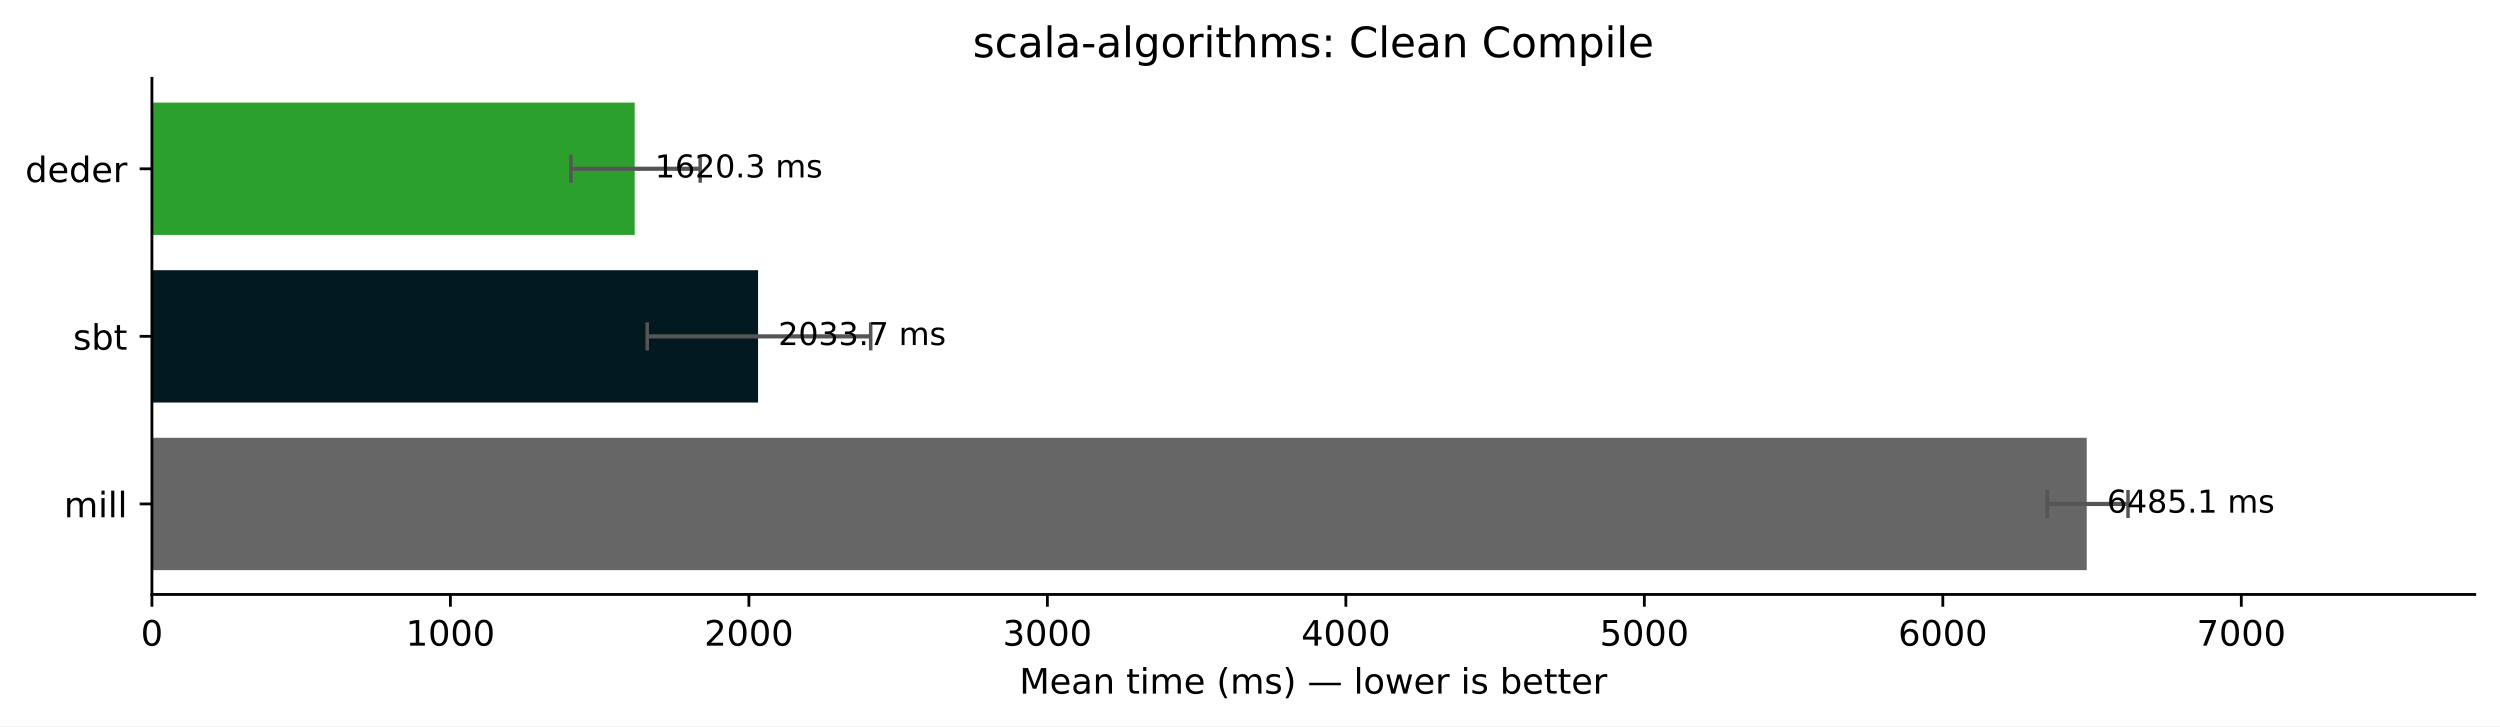
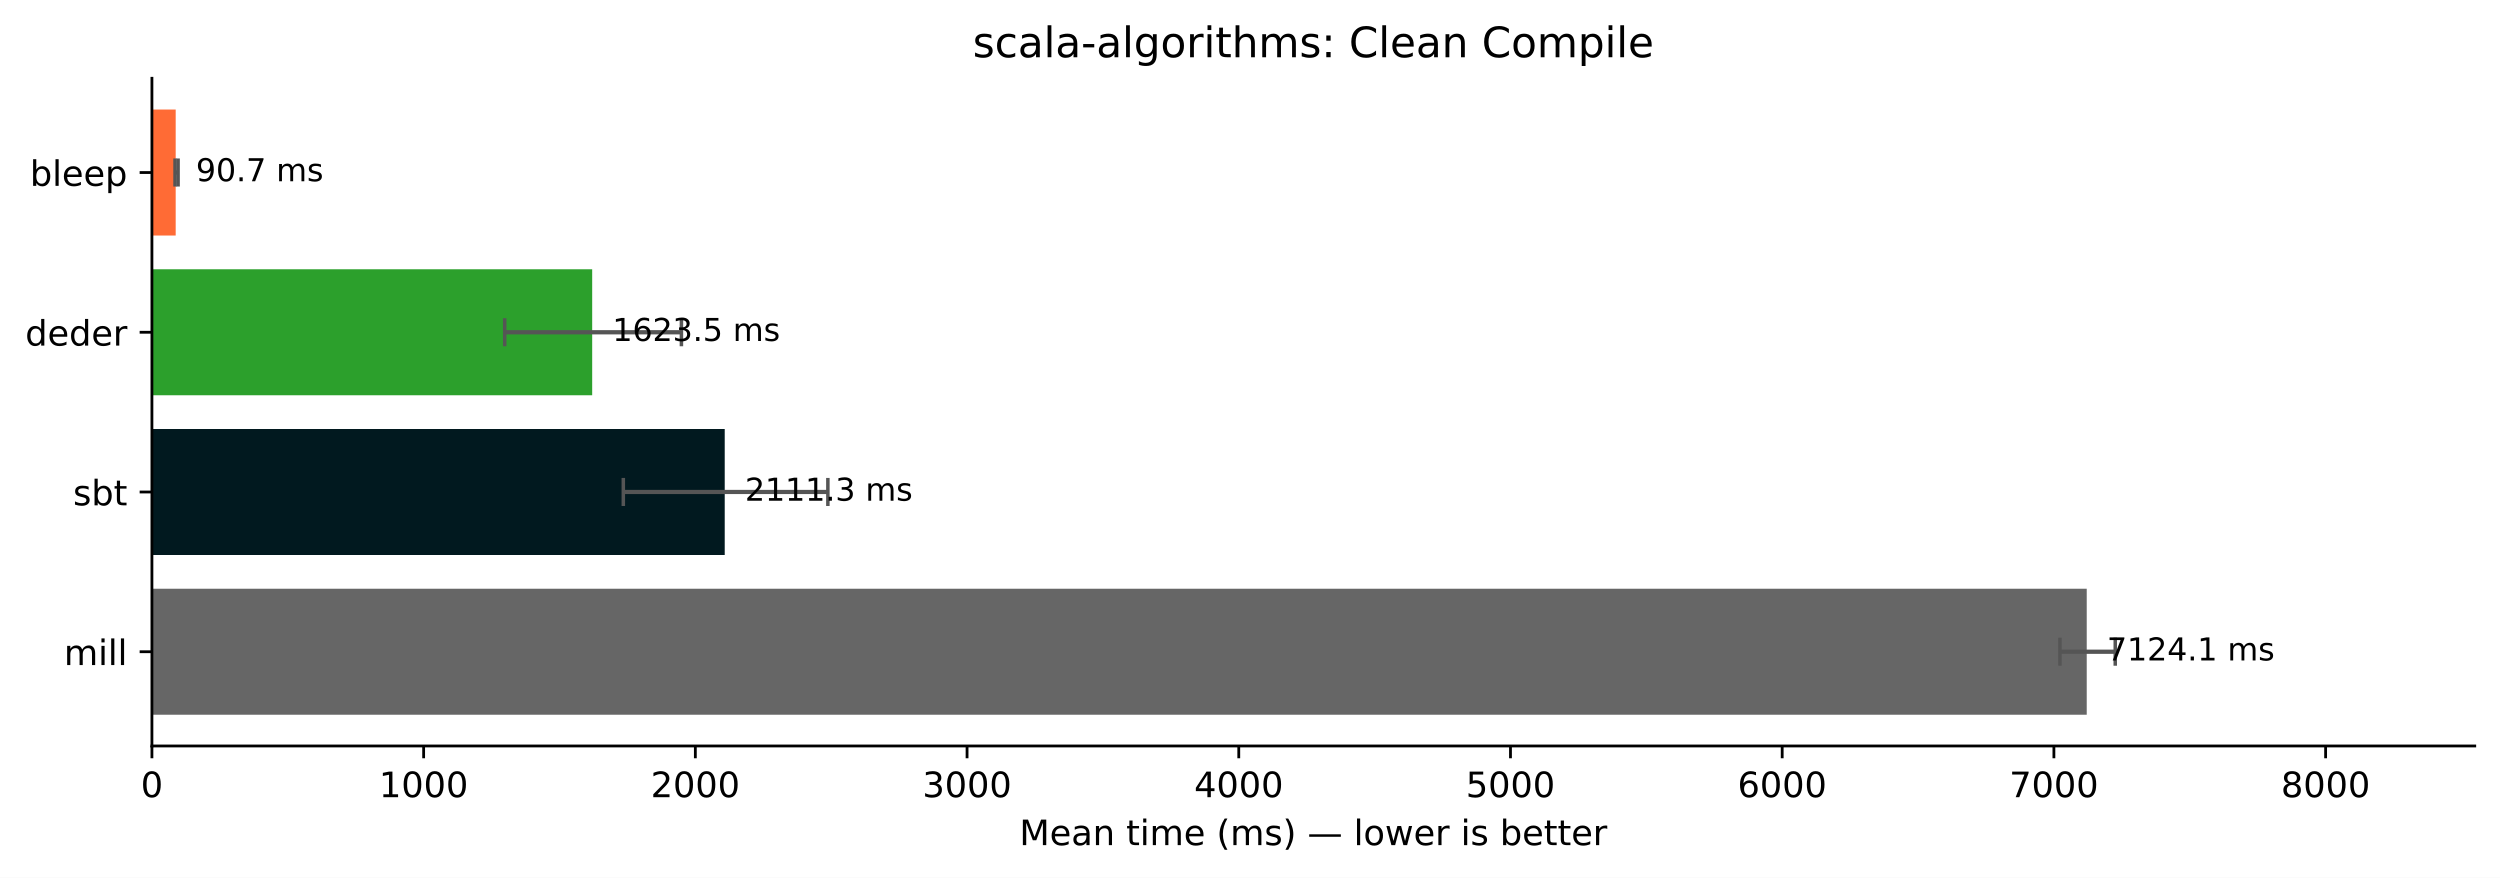
- <svg xmlns="http://www.w3.org/2000/svg" xmlns:xlink="http://www.w3.org/1999/xlink" width="712.754pt" height="207.034pt" viewBox="0 0 712.754 207.034" version="1.1">
+ <svg xmlns="http://www.w3.org/2000/svg" xmlns:xlink="http://www.w3.org/1999/xlink" width="712.754pt" height="250.234pt" viewBox="0 0 712.754 250.234" version="1.1">
  <defs>
    <style type="text/css">*{stroke-linejoin: round; stroke-linecap: butt}</style>
  </defs>
  <g id="figure_1">
    <g id="patch_1">
-       <path d="M 0 207.034  L 712.754 207.034  L 712.754 0  L 0 0  z " style="fill: #ffffff" />
+       <path d="M 0 250.234  L 712.754 250.234  L 712.754 0  L 0 0  z " style="fill: #ffffff" />
    </g>
    <g id="axes_1">
      <g id="patch_2">
-         <path d="M 43.314 169.478  L 705.554 169.478  L 705.554 22.318  L 43.314 22.318  z " style="fill: #ffffff" />
+         <path d="M 43.314 212.678  L 705.554 212.678  L 705.554 22.318  L 43.314 22.318  z " style="fill: #ffffff" />
      </g>
      <g id="patch_3">
-         <path d="M 43.314 162.789  L 595.181 162.789  L 595.181 124.566  L 43.314 124.566  z " clip-path="url(#p39dc94864c)" style="fill: #666666; stroke: #ffffff; stroke-width: 0.5; stroke-linejoin: miter" />
+         <path d="M 43.314 204.025  L 595.181 204.025  L 595.181 167.593  L 43.314 167.593  z " clip-path="url(#padfbe86839)" style="fill: #666666; stroke: #ffffff; stroke-width: 0.5; stroke-linejoin: miter" />
      </g>
      <g id="patch_4">
-         <path d="M 43.314 115.01  L 216.377 115.01  L 216.377 76.786  L 43.314 76.786  z " clip-path="url(#p39dc94864c)" style="fill: #01191f; stroke: #ffffff; stroke-width: 0.5; stroke-linejoin: miter" />
+         <path d="M 43.314 158.485  L 206.869 158.485  L 206.869 122.052  L 43.314 122.052  z " clip-path="url(#padfbe86839)" style="fill: #01191f; stroke: #ffffff; stroke-width: 0.5; stroke-linejoin: miter" />
      </g>
      <g id="patch_5">
-         <path d="M 43.314 67.231  L 181.198 67.231  L 181.198 29.007  L 43.314 29.007  z " clip-path="url(#p39dc94864c)" style="fill: #2ca02c; stroke: #ffffff; stroke-width: 0.5; stroke-linejoin: miter" />
+         <path d="M 43.314 112.944  L 169.082 112.944  L 169.082 76.512  L 43.314 76.512  z " clip-path="url(#padfbe86839)" style="fill: #2ca02c; stroke: #ffffff; stroke-width: 0.5; stroke-linejoin: miter" />
+       </g>
+       <g id="patch_6">
+         <path d="M 43.314 67.403  L 50.338 67.403  L 50.338 30.971  L 43.314 30.971  z " clip-path="url(#padfbe86839)" style="fill: #ff6b35; stroke: #ffffff; stroke-width: 0.5; stroke-linejoin: miter" />
      </g>
      <g id="matplotlib.axis_1">
        <g id="xtick_1">
          <g id="line2d_1">
            <defs>
-               <path id="mdf736c7431" d="M 0 0  L 0 3.5  " style="stroke: #000000; stroke-width: 0.8" />
+               <path id="mee880a14c9" d="M 0 0  L 0 3.5  " style="stroke: #000000; stroke-width: 0.8" />
            </defs>
            <g>
-               <use xlink:href="#mdf736c7431" x="43.314" y="169.478" style="stroke: #000000; stroke-width: 0.8" />
+               <use xlink:href="#mee880a14c9" x="43.314" y="212.678" style="stroke: #000000; stroke-width: 0.8" />
            </g>
          </g>
          <g id="text_1">
-             <g transform="translate(40.13281 184.0766) scale(0.1 -0.1)">
+             <g transform="translate(40.13281 227.2766) scale(0.1 -0.1)">
              <defs>
                <path id="DejaVuSans-30" d="M 2034 4250  Q 1547 4250 1301 3770  Q 1056 3291 1056 2328  Q 1056 1369 1301 889  Q 1547 409 2034 409  Q 2525 409 2770 889  Q 3016 1369 3016 2328  Q 3016 3291 2770 3770  Q 2525 4250 2034 4250  z M 2034 4750  Q 2819 4750 3233 4129  Q 3647 3509 3647 2328  Q 3647 1150 3233 529  Q 2819 -91 2034 -91  Q 1250 -91 836 529  Q 422 1150 422 2328  Q 422 3509 836 4129  Q 1250 4750 2034 4750  z " transform="scale(0.015625)" />
              </defs>
              <use xlink:href="#DejaVuSans-30" />
            </g>
          </g>
        </g>
        <g id="xtick_2">
          <g id="line2d_2">
            <g>
-               <use xlink:href="#mdf736c7431" x="128.412" y="169.478" style="stroke: #000000; stroke-width: 0.8" />
+               <use xlink:href="#mee880a14c9" x="120.779" y="212.678" style="stroke: #000000; stroke-width: 0.8" />
            </g>
          </g>
          <g id="text_2">
-             <g transform="translate(115.6871 184.0766) scale(0.1 -0.1)">
+             <g transform="translate(108.0542 227.2766) scale(0.1 -0.1)">
              <defs>
                <path id="DejaVuSans-31" d="M 794 531  L 1825 531  L 1825 4091  L 703 3866  L 703 4441  L 1819 4666  L 2450 4666  L 2450 531  L 3481 531  L 3481 0  L 794 0  L 794 531  z " transform="scale(0.015625)" />
              </defs>
              <use xlink:href="#DejaVuSans-31" />
              <use xlink:href="#DejaVuSans-30" transform="translate(63.62305 0)" />
              <use xlink:href="#DejaVuSans-30" transform="translate(127.2461 0)" />
              <use xlink:href="#DejaVuSans-30" transform="translate(190.8691 0)" />
            </g>
          </g>
        </g>
        <g id="xtick_3">
          <g id="line2d_3">
            <g>
-               <use xlink:href="#mdf736c7431" x="213.51" y="169.478" style="stroke: #000000; stroke-width: 0.8" />
+               <use xlink:href="#mee880a14c9" x="198.244" y="212.678" style="stroke: #000000; stroke-width: 0.8" />
            </g>
          </g>
          <g id="text_3">
-             <g transform="translate(200.7851 184.0766) scale(0.1 -0.1)">
+             <g transform="translate(185.5193 227.2766) scale(0.1 -0.1)">
              <defs>
                <path id="DejaVuSans-32" d="M 1228 531  L 3431 531  L 3431 0  L 469 0  L 469 531  Q 828 903 1448 1529  Q 2069 2156 2228 2338  Q 2531 2678 2651 2914  Q 2772 3150 2772 3378  Q 2772 3750 2511 3984  Q 2250 4219 1831 4219  Q 1534 4219 1204 4116  Q 875 4013 500 3803  L 500 4441  Q 881 4594 1212 4672  Q 1544 4750 1819 4750  Q 2544 4750 2975 4387  Q 3406 4025 3406 3419  Q 3406 3131 3298 2873  Q 3191 2616 2906 2266  Q 2828 2175 2409 1742  Q 1991 1309 1228 531  z " transform="scale(0.015625)" />
              </defs>
              <use xlink:href="#DejaVuSans-32" />
              <use xlink:href="#DejaVuSans-30" transform="translate(63.62305 0)" />
              <use xlink:href="#DejaVuSans-30" transform="translate(127.2461 0)" />
              <use xlink:href="#DejaVuSans-30" transform="translate(190.8691 0)" />
            </g>
          </g>
        </g>
        <g id="xtick_4">
          <g id="line2d_4">
            <g>
-               <use xlink:href="#mdf736c7431" x="298.608" y="169.478" style="stroke: #000000; stroke-width: 0.8" />
+               <use xlink:href="#mee880a14c9" x="275.709" y="212.678" style="stroke: #000000; stroke-width: 0.8" />
            </g>
          </g>
          <g id="text_4">
-             <g transform="translate(285.8832 184.0766) scale(0.1 -0.1)">
+             <g transform="translate(262.9844 227.2766) scale(0.1 -0.1)">
              <defs>
                <path id="DejaVuSans-33" d="M 2597 2516  Q 3050 2419 3304 2112  Q 3559 1806 3559 1356  Q 3559 666 3084 287  Q 2609 -91 1734 -91  Q 1441 -91 1130 -33  Q 819 25 488 141  L 488 750  Q 750 597 1062 519  Q 1375 441 1716 441  Q 2309 441 2620 675  Q 2931 909 2931 1356  Q 2931 1769 2642 2001  Q 2353 2234 1838 2234  L 1294 2234  L 1294 2753  L 1863 2753  Q 2328 2753 2575 2939  Q 2822 3125 2822 3475  Q 2822 3834 2567 4026  Q 2313 4219 1838 4219  Q 1578 4219 1281 4162  Q 984 4106 628 3988  L 628 4550  Q 988 4650 1302 4700  Q 1616 4750 1894 4750  Q 2613 4750 3031 4423  Q 3450 4097 3450 3541  Q 3450 3153 3228 2886  Q 3006 2619 2597 2516  z " transform="scale(0.015625)" />
              </defs>
              <use xlink:href="#DejaVuSans-33" />
              <use xlink:href="#DejaVuSans-30" transform="translate(63.62305 0)" />
              <use xlink:href="#DejaVuSans-30" transform="translate(127.2461 0)" />
              <use xlink:href="#DejaVuSans-30" transform="translate(190.8691 0)" />
            </g>
          </g>
        </g>
        <g id="xtick_5">
          <g id="line2d_5">
            <g>
-               <use xlink:href="#mdf736c7431" x="383.706" y="169.478" style="stroke: #000000; stroke-width: 0.8" />
+               <use xlink:href="#mee880a14c9" x="353.174" y="212.678" style="stroke: #000000; stroke-width: 0.8" />
            </g>
          </g>
          <g id="text_5">
-             <g transform="translate(370.9812 184.0766) scale(0.1 -0.1)">
+             <g transform="translate(340.4495 227.2766) scale(0.1 -0.1)">
              <defs>
                <path id="DejaVuSans-34" d="M 2419 4116  L 825 1625  L 2419 1625  L 2419 4116  z M 2253 4666  L 3047 4666  L 3047 1625  L 3713 1625  L 3713 1100  L 3047 1100  L 3047 0  L 2419 0  L 2419 1100  L 313 1100  L 313 1709  L 2253 4666  z " transform="scale(0.015625)" />
              </defs>
              <use xlink:href="#DejaVuSans-34" />
              <use xlink:href="#DejaVuSans-30" transform="translate(63.62305 0)" />
              <use xlink:href="#DejaVuSans-30" transform="translate(127.2461 0)" />
              <use xlink:href="#DejaVuSans-30" transform="translate(190.8691 0)" />
            </g>
          </g>
        </g>
        <g id="xtick_6">
          <g id="line2d_6">
            <g>
-               <use xlink:href="#mdf736c7431" x="468.804" y="169.478" style="stroke: #000000; stroke-width: 0.8" />
+               <use xlink:href="#mee880a14c9" x="430.64" y="212.678" style="stroke: #000000; stroke-width: 0.8" />
            </g>
          </g>
          <g id="text_6">
-             <g transform="translate(456.0792 184.0766) scale(0.1 -0.1)">
+             <g transform="translate(417.9146 227.2766) scale(0.1 -0.1)">
              <defs>
                <path id="DejaVuSans-35" d="M 691 4666  L 3169 4666  L 3169 4134  L 1269 4134  L 1269 2991  Q 1406 3038 1543 3061  Q 1681 3084 1819 3084  Q 2600 3084 3056 2656  Q 3513 2228 3513 1497  Q 3513 744 3044 326  Q 2575 -91 1722 -91  Q 1428 -91 1123 -41  Q 819 9 494 109  L 494 744  Q 775 591 1075 516  Q 1375 441 1709 441  Q 2250 441 2565 725  Q 2881 1009 2881 1497  Q 2881 1984 2565 2268  Q 2250 2553 1709 2553  Q 1456 2553 1204 2497  Q 953 2441 691 2322  L 691 4666  z " transform="scale(0.015625)" />
              </defs>
              <use xlink:href="#DejaVuSans-35" />
              <use xlink:href="#DejaVuSans-30" transform="translate(63.62305 0)" />
              <use xlink:href="#DejaVuSans-30" transform="translate(127.2461 0)" />
              <use xlink:href="#DejaVuSans-30" transform="translate(190.8691 0)" />
            </g>
          </g>
        </g>
        <g id="xtick_7">
          <g id="line2d_7">
            <g>
-               <use xlink:href="#mdf736c7431" x="553.902" y="169.478" style="stroke: #000000; stroke-width: 0.8" />
+               <use xlink:href="#mee880a14c9" x="508.105" y="212.678" style="stroke: #000000; stroke-width: 0.8" />
            </g>
          </g>
          <g id="text_7">
-             <g transform="translate(541.1772 184.0766) scale(0.1 -0.1)">
+             <g transform="translate(495.3797 227.2766) scale(0.1 -0.1)">
              <defs>
                <path id="DejaVuSans-36" d="M 2113 2584  Q 1688 2584 1439 2293  Q 1191 2003 1191 1497  Q 1191 994 1439 701  Q 1688 409 2113 409  Q 2538 409 2786 701  Q 3034 994 3034 1497  Q 3034 2003 2786 2293  Q 2538 2584 2113 2584  z M 3366 4563  L 3366 3988  Q 3128 4100 2886 4159  Q 2644 4219 2406 4219  Q 1781 4219 1451 3797  Q 1122 3375 1075 2522  Q 1259 2794 1537 2939  Q 1816 3084 2150 3084  Q 2853 3084 3261 2657  Q 3669 2231 3669 1497  Q 3669 778 3244 343  Q 2819 -91 2113 -91  Q 1303 -91 875 529  Q 447 1150 447 2328  Q 447 3434 972 4092  Q 1497 4750 2381 4750  Q 2619 4750 2861 4703  Q 3103 4656 3366 4563  z " transform="scale(0.015625)" />
              </defs>
              <use xlink:href="#DejaVuSans-36" />
              <use xlink:href="#DejaVuSans-30" transform="translate(63.62305 0)" />
              <use xlink:href="#DejaVuSans-30" transform="translate(127.2461 0)" />
              <use xlink:href="#DejaVuSans-30" transform="translate(190.8691 0)" />
            </g>
          </g>
        </g>
        <g id="xtick_8">
          <g id="line2d_8">
            <g>
-               <use xlink:href="#mdf736c7431" x="639" y="169.478" style="stroke: #000000; stroke-width: 0.8" />
+               <use xlink:href="#mee880a14c9" x="585.57" y="212.678" style="stroke: #000000; stroke-width: 0.8" />
            </g>
          </g>
          <g id="text_8">
-             <g transform="translate(626.2753 184.0766) scale(0.1 -0.1)">
+             <g transform="translate(572.8448 227.2766) scale(0.1 -0.1)">
              <defs>
                <path id="DejaVuSans-37" d="M 525 4666  L 3525 4666  L 3525 4397  L 1831 0  L 1172 0  L 2766 4134  L 525 4134  L 525 4666  z " transform="scale(0.015625)" />
              </defs>
              <use xlink:href="#DejaVuSans-37" />
              <use xlink:href="#DejaVuSans-30" transform="translate(63.62305 0)" />
              <use xlink:href="#DejaVuSans-30" transform="translate(127.2461 0)" />
              <use xlink:href="#DejaVuSans-30" transform="translate(190.8691 0)" />
            </g>
          </g>
        </g>
-         <g id="text_9">
-           <g transform="translate(290.6372 197.7547) scale(0.1 -0.1)">
+         <g id="xtick_9">
+           <g id="line2d_9">
+             <g>
+               <use xlink:href="#mee880a14c9" x="663.035" y="212.678" style="stroke: #000000; stroke-width: 0.8" />
+             </g>
+           </g>
+           <g id="text_9">
+             <g transform="translate(650.3099 227.2766) scale(0.1 -0.1)">
+               <defs>
+                 <path id="DejaVuSans-38" d="M 2034 2216  Q 1584 2216 1326 1975  Q 1069 1734 1069 1313  Q 1069 891 1326 650  Q 1584 409 2034 409  Q 2484 409 2743 651  Q 3003 894 3003 1313  Q 3003 1734 2745 1975  Q 2488 2216 2034 2216  z M 1403 2484  Q 997 2584 770 2862  Q 544 3141 544 3541  Q 544 4100 942 4425  Q 1341 4750 2034 4750  Q 2731 4750 3128 4425  Q 3525 4100 3525 3541  Q 3525 3141 3298 2862  Q 3072 2584 2669 2484  Q 3125 2378 3379 2068  Q 3634 1759 3634 1313  Q 3634 634 3220 271  Q 2806 -91 2034 -91  Q 1263 -91 848 271  Q 434 634 434 1313  Q 434 1759 690 2068  Q 947 2378 1403 2484  z M 1172 3481  Q 1172 3119 1398 2916  Q 1625 2713 2034 2713  Q 2441 2713 2670 2916  Q 2900 3119 2900 3481  Q 2900 3844 2670 4047  Q 2441 4250 2034 4250  Q 1625 4250 1398 4047  Q 1172 3844 1172 3481  z " transform="scale(0.015625)" />
+               </defs>
+               <use xlink:href="#DejaVuSans-38" />
+               <use xlink:href="#DejaVuSans-30" transform="translate(63.62305 0)" />
+               <use xlink:href="#DejaVuSans-30" transform="translate(127.2461 0)" />
+               <use xlink:href="#DejaVuSans-30" transform="translate(190.8691 0)" />
+             </g>
+           </g>
+         </g>
+         <g id="text_10">
+           <g transform="translate(290.6372 240.9547) scale(0.1 -0.1)">
            <defs>
              <path id="DejaVuSans-4d" d="M 628 4666  L 1569 4666  L 2759 1491  L 3956 4666  L 4897 4666  L 4897 0  L 4281 0  L 4281 4097  L 3078 897  L 2444 897  L 1241 4097  L 1241 0  L 628 0  L 628 4666  z " transform="scale(0.015625)" />
              <path id="DejaVuSans-65" d="M 3597 1894  L 3597 1613  L 953 1613  Q 991 1019 1311 708  Q 1631 397 2203 397  Q 2534 397 2845 478  Q 3156 559 3463 722  L 3463 178  Q 3153 47 2828 -22  Q 2503 -91 2169 -91  Q 1331 -91 842 396  Q 353 884 353 1716  Q 353 2575 817 3079  Q 1281 3584 2069 3584  Q 2775 3584 3186 3129  Q 3597 2675 3597 1894  z M 3022 2063  Q 3016 2534 2758 2815  Q 2500 3097 2075 3097  Q 1594 3097 1305 2825  Q 1016 2553 972 2059  L 3022 2063  z " transform="scale(0.015625)" />
              <path id="DejaVuSans-61" d="M 2194 1759  Q 1497 1759 1228 1600  Q 959 1441 959 1056  Q 959 750 1161 570  Q 1363 391 1709 391  Q 2188 391 2477 730  Q 2766 1069 2766 1631  L 2766 1759  L 2194 1759  z M 3341 1997  L 3341 0  L 2766 0  L 2766 531  Q 2569 213 2275 61  Q 1981 -91 1556 -91  Q 1019 -91 701 211  Q 384 513 384 1019  Q 384 1609 779 1909  Q 1175 2209 1959 2209  L 2766 2209  L 2766 2266  Q 2766 2663 2505 2880  Q 2244 3097 1772 3097  Q 1472 3097 1187 3025  Q 903 2953 641 2809  L 641 3341  Q 956 3463 1253 3523  Q 1550 3584 1831 3584  Q 2591 3584 2966 3190  Q 3341 2797 3341 1997  z " transform="scale(0.015625)" />
              <path id="DejaVuSans-6e" d="M 3513 2113  L 3513 0  L 2938 0  L 2938 2094  Q 2938 2591 2744 2837  Q 2550 3084 2163 3084  Q 1697 3084 1428 2787  Q 1159 2491 1159 1978  L 1159 0  L 581 0  L 581 3500  L 1159 3500  L 1159 2956  Q 1366 3272 1645 3428  Q 1925 3584 2291 3584  Q 2894 3584 3203 3211  Q 3513 2838 3513 2113  z " transform="scale(0.015625)" />
              <path id="DejaVuSans-20" transform="scale(0.015625)" />
              <path id="DejaVuSans-74" d="M 1172 4494  L 1172 3500  L 2356 3500  L 2356 3053  L 1172 3053  L 1172 1153  Q 1172 725 1289 603  Q 1406 481 1766 481  L 2356 481  L 2356 0  L 1766 0  Q 1100 0 847 248  Q 594 497 594 1153  L 594 3053  L 172 3053  L 172 3500  L 594 3500  L 594 4494  L 1172 4494  z " transform="scale(0.015625)" />
              <path id="DejaVuSans-69" d="M 603 3500  L 1178 3500  L 1178 0  L 603 0  L 603 3500  z M 603 4863  L 1178 4863  L 1178 4134  L 603 4134  L 603 4863  z " transform="scale(0.015625)" />
              <path id="DejaVuSans-6d" d="M 3328 2828  Q 3544 3216 3844 3400  Q 4144 3584 4550 3584  Q 5097 3584 5394 3201  Q 5691 2819 5691 2113  L 5691 0  L 5113 0  L 5113 2094  Q 5113 2597 4934 2840  Q 4756 3084 4391 3084  Q 3944 3084 3684 2787  Q 3425 2491 3425 1978  L 3425 0  L 2847 0  L 2847 2094  Q 2847 2600 2669 2842  Q 2491 3084 2119 3084  Q 1678 3084 1418 2786  Q 1159 2488 1159 1978  L 1159 0  L 581 0  L 581 3500  L 1159 3500  L 1159 2956  Q 1356 3278 1631 3431  Q 1906 3584 2284 3584  Q 2666 3584 2933 3390  Q 3200 3197 3328 2828  z " transform="scale(0.015625)" />
              <path id="DejaVuSans-28" d="M 1984 4856  Q 1566 4138 1362 3434  Q 1159 2731 1159 2009  Q 1159 1288 1364 580  Q 1569 -128 1984 -844  L 1484 -844  Q 1016 -109 783 600  Q 550 1309 550 2009  Q 550 2706 781 3412  Q 1013 4119 1484 4856  L 1984 4856  z " transform="scale(0.015625)" />
              <path id="DejaVuSans-73" d="M 2834 3397  L 2834 2853  Q 2591 2978 2328 3040  Q 2066 3103 1784 3103  Q 1356 3103 1142 2972  Q 928 2841 928 2578  Q 928 2378 1081 2264  Q 1234 2150 1697 2047  L 1894 2003  Q 2506 1872 2764 1633  Q 3022 1394 3022 966  Q 3022 478 2636 193  Q 2250 -91 1575 -91  Q 1294 -91 989 -36  Q 684 19 347 128  L 347 722  Q 666 556 975 473  Q 1284 391 1588 391  Q 1994 391 2212 530  Q 2431 669 2431 922  Q 2431 1156 2273 1281  Q 2116 1406 1581 1522  L 1381 1569  Q 847 1681 609 1914  Q 372 2147 372 2553  Q 372 3047 722 3315  Q 1072 3584 1716 3584  Q 2034 3584 2315 3537  Q 2597 3491 2834 3397  z " transform="scale(0.015625)" />
              <path id="DejaVuSans-29" d="M 513 4856  L 1013 4856  Q 1481 4119 1714 3412  Q 1947 2706 1947 2009  Q 1947 1309 1714 600  Q 1481 -109 1013 -844  L 513 -844  Q 928 -128 1133 580  Q 1338 1288 1338 2009  Q 1338 2731 1133 3434  Q 928 4138 513 4856  z " transform="scale(0.015625)" />
              <path id="DejaVuSans-2014" d="M 313 1978  L 6088 1978  L 6088 1528  L 313 1528  L 313 1978  z " transform="scale(0.015625)" />
              <path id="DejaVuSans-6c" d="M 603 4863  L 1178 4863  L 1178 0  L 603 0  L 603 4863  z " transform="scale(0.015625)" />
              <path id="DejaVuSans-6f" d="M 1959 3097  Q 1497 3097 1228 2736  Q 959 2375 959 1747  Q 959 1119 1226 758  Q 1494 397 1959 397  Q 2419 397 2687 759  Q 2956 1122 2956 1747  Q 2956 2369 2687 2733  Q 2419 3097 1959 3097  z M 1959 3584  Q 2709 3584 3137 3096  Q 3566 2609 3566 1747  Q 3566 888 3137 398  Q 2709 -91 1959 -91  Q 1206 -91 779 398  Q 353 888 353 1747  Q 353 2609 779 3096  Q 1206 3584 1959 3584  z " transform="scale(0.015625)" />
              <path id="DejaVuSans-77" d="M 269 3500  L 844 3500  L 1563 769  L 2278 3500  L 2956 3500  L 3675 769  L 4391 3500  L 4966 3500  L 4050 0  L 3372 0  L 2619 2869  L 1863 0  L 1184 0  L 269 3500  z " transform="scale(0.015625)" />
              <path id="DejaVuSans-72" d="M 2631 2963  Q 2534 3019 2420 3045  Q 2306 3072 2169 3072  Q 1681 3072 1420 2755  Q 1159 2438 1159 1844  L 1159 0  L 581 0  L 581 3500  L 1159 3500  L 1159 2956  Q 1341 3275 1631 3429  Q 1922 3584 2338 3584  Q 2397 3584 2469 3576  Q 2541 3569 2628 3553  L 2631 2963  z " transform="scale(0.015625)" />
              <path id="DejaVuSans-62" d="M 3116 1747  Q 3116 2381 2855 2742  Q 2594 3103 2138 3103  Q 1681 3103 1420 2742  Q 1159 2381 1159 1747  Q 1159 1113 1420 752  Q 1681 391 2138 391  Q 2594 391 2855 752  Q 3116 1113 3116 1747  z M 1159 2969  Q 1341 3281 1617 3432  Q 1894 3584 2278 3584  Q 2916 3584 3314 3078  Q 3713 2572 3713 1747  Q 3713 922 3314 415  Q 2916 -91 2278 -91  Q 1894 -91 1617 61  Q 1341 213 1159 525  L 1159 0  L 581 0  L 581 4863  L 1159 4863  L 1159 2969  z " transform="scale(0.015625)" />
            </defs>
            <use xlink:href="#DejaVuSans-4d" />
            <use xlink:href="#DejaVuSans-65" transform="translate(86.2793 0)" />
            <use xlink:href="#DejaVuSans-61" transform="translate(147.8027 0)" />
            <use xlink:href="#DejaVuSans-6e" transform="translate(209.082 0)" />
            <use xlink:href="#DejaVuSans-20" transform="translate(272.4609 0)" />
            <use xlink:href="#DejaVuSans-74" transform="translate(304.248 0)" />
            <use xlink:href="#DejaVuSans-69" transform="translate(343.457 0)" />
            <use xlink:href="#DejaVuSans-6d" transform="translate(371.2402 0)" />
            <use xlink:href="#DejaVuSans-65" transform="translate(468.6523 0)" />
            <use xlink:href="#DejaVuSans-20" transform="translate(530.1758 0)" />
            <use xlink:href="#DejaVuSans-28" transform="translate(561.9629 0)" />
            <use xlink:href="#DejaVuSans-6d" transform="translate(600.9766 0)" />
            <use xlink:href="#DejaVuSans-73" transform="translate(698.3887 0)" />
            <use xlink:href="#DejaVuSans-29" transform="translate(750.4883 0)" />
            <use xlink:href="#DejaVuSans-20" transform="translate(789.502 0)" />
            <use xlink:href="#DejaVuSans-2014" transform="translate(821.2891 0)" />
            <use xlink:href="#DejaVuSans-20" transform="translate(921.2891 0)" />
            <use xlink:href="#DejaVuSans-6c" transform="translate(953.0762 0)" />
            <use xlink:href="#DejaVuSans-6f" transform="translate(980.8594 0)" />
            <use xlink:href="#DejaVuSans-77" transform="translate(1042.041 0)" />
            <use xlink:href="#DejaVuSans-65" transform="translate(1123.828 0)" />
            <use xlink:href="#DejaVuSans-72" transform="translate(1185.352 0)" />
            <use xlink:href="#DejaVuSans-20" transform="translate(1226.465 0)" />
            <use xlink:href="#DejaVuSans-69" transform="translate(1258.252 0)" />
            <use xlink:href="#DejaVuSans-73" transform="translate(1286.035 0)" />
            <use xlink:href="#DejaVuSans-20" transform="translate(1338.135 0)" />
            <use xlink:href="#DejaVuSans-62" transform="translate(1369.922 0)" />
            <use xlink:href="#DejaVuSans-65" transform="translate(1433.398 0)" />
            <use xlink:href="#DejaVuSans-74" transform="translate(1494.922 0)" />
            <use xlink:href="#DejaVuSans-74" transform="translate(1534.131 0)" />
            <use xlink:href="#DejaVuSans-65" transform="translate(1573.34 0)" />
            <use xlink:href="#DejaVuSans-72" transform="translate(1634.863 0)" />
          </g>
        </g>
      </g>
      <g id="matplotlib.axis_2">
        <g id="ytick_1">
-           <g id="line2d_9">
+           <g id="line2d_10">
            <defs>
-               <path id="m416cc85d09" d="M 0 0  L -3.5 0  " style="stroke: #000000; stroke-width: 0.8" />
+               <path id="md06768992e" d="M 0 0  L -3.5 0  " style="stroke: #000000; stroke-width: 0.8" />
            </defs>
            <g>
-               <use xlink:href="#m416cc85d09" x="43.314" y="143.677" style="stroke: #000000; stroke-width: 0.8" />
-             </g>
-           </g>
-           <g id="text_10">
-             <g transform="translate(18.23906 147.4766) scale(0.1 -0.1)">
+               <use xlink:href="#md06768992e" x="43.314" y="185.809" style="stroke: #000000; stroke-width: 0.8" />
+             </g>
+           </g>
+           <g id="text_11">
+             <g transform="translate(18.23906 189.6083) scale(0.1 -0.1)">
              <use xlink:href="#DejaVuSans-6d" />
              <use xlink:href="#DejaVuSans-69" transform="translate(97.41211 0)" />
              <use xlink:href="#DejaVuSans-6c" transform="translate(125.1953 0)" />
              <use xlink:href="#DejaVuSans-6c" transform="translate(152.9785 0)" />
            </g>
          </g>
        </g>
        <g id="ytick_2">
-           <g id="line2d_10">
-             <g>
-               <use xlink:href="#m416cc85d09" x="43.314" y="95.898" style="stroke: #000000; stroke-width: 0.8" />
-             </g>
-           </g>
-           <g id="text_11">
-             <g transform="translate(20.83594 99.69734) scale(0.1 -0.1)">
+           <g id="line2d_11">
+             <g>
+               <use xlink:href="#md06768992e" x="43.314" y="140.268" style="stroke: #000000; stroke-width: 0.8" />
+             </g>
+           </g>
+           <g id="text_12">
+             <g transform="translate(20.83594 144.0677) scale(0.1 -0.1)">
              <use xlink:href="#DejaVuSans-73" />
              <use xlink:href="#DejaVuSans-62" transform="translate(52.09961 0)" />
              <use xlink:href="#DejaVuSans-74" transform="translate(115.5762 0)" />
            </g>
          </g>
        </g>
        <g id="ytick_3">
-           <g id="line2d_11">
-             <g>
-               <use xlink:href="#m416cc85d09" x="43.314" y="48.119" style="stroke: #000000; stroke-width: 0.8" />
-             </g>
-           </g>
-           <g id="text_12">
-             <g transform="translate(7.2 51.91812) scale(0.1 -0.1)">
+           <g id="line2d_12">
+             <g>
+               <use xlink:href="#md06768992e" x="43.314" y="94.728" style="stroke: #000000; stroke-width: 0.8" />
+             </g>
+           </g>
+           <g id="text_13">
+             <g transform="translate(7.2 98.52701) scale(0.1 -0.1)">
              <defs>
                <path id="DejaVuSans-64" d="M 2906 2969  L 2906 4863  L 3481 4863  L 3481 0  L 2906 0  L 2906 525  Q 2725 213 2448 61  Q 2172 -91 1784 -91  Q 1150 -91 751 415  Q 353 922 353 1747  Q 353 2572 751 3078  Q 1150 3584 1784 3584  Q 2172 3584 2448 3432  Q 2725 3281 2906 2969  z M 947 1747  Q 947 1113 1208 752  Q 1469 391 1925 391  Q 2381 391 2643 752  Q 2906 1113 2906 1747  Q 2906 2381 2643 2742  Q 2381 3103 1925 3103  Q 1469 3103 1208 2742  Q 947 2381 947 1747  z " transform="scale(0.015625)" />
              </defs>
              <use xlink:href="#DejaVuSans-64" />
              <use xlink:href="#DejaVuSans-65" transform="translate(63.47656 0)" />
              <use xlink:href="#DejaVuSans-64" transform="translate(125 0)" />
              <use xlink:href="#DejaVuSans-65" transform="translate(188.4766 0)" />
              <use xlink:href="#DejaVuSans-72" transform="translate(250 0)" />
            </g>
          </g>
        </g>
+         <g id="ytick_4">
+           <g id="line2d_13">
+             <g>
+               <use xlink:href="#md06768992e" x="43.314" y="49.187" style="stroke: #000000; stroke-width: 0.8" />
+             </g>
+           </g>
+           <g id="text_14">
+             <g transform="translate(8.532813 52.98634) scale(0.1 -0.1)">
+               <defs>
+                 <path id="DejaVuSans-70" d="M 1159 525  L 1159 -1331  L 581 -1331  L 581 3500  L 1159 3500  L 1159 2969  Q 1341 3281 1617 3432  Q 1894 3584 2278 3584  Q 2916 3584 3314 3078  Q 3713 2572 3713 1747  Q 3713 922 3314 415  Q 2916 -91 2278 -91  Q 1894 -91 1617 61  Q 1341 213 1159 525  z M 3116 1747  Q 3116 2381 2855 2742  Q 2594 3103 2138 3103  Q 1681 3103 1420 2742  Q 1159 2381 1159 1747  Q 1159 1113 1420 752  Q 1681 391 2138 391  Q 2594 391 2855 752  Q 3116 1113 3116 1747  z " transform="scale(0.015625)" />
+               </defs>
+               <use xlink:href="#DejaVuSans-62" />
+               <use xlink:href="#DejaVuSans-6c" transform="translate(63.47656 0)" />
+               <use xlink:href="#DejaVuSans-65" transform="translate(91.25977 0)" />
+               <use xlink:href="#DejaVuSans-65" transform="translate(152.7832 0)" />
+               <use xlink:href="#DejaVuSans-70" transform="translate(214.3066 0)" />
+             </g>
+           </g>
+         </g>
      </g>
      <g id="LineCollection_1">
-         <path d="M 583.658 143.677  L 606.703 143.677  " clip-path="url(#p39dc94864c)" style="fill: none; stroke: #555555; stroke-width: 1.2" />
-         <path d="M 184.521 95.898  L 248.233 95.898  " clip-path="url(#p39dc94864c)" style="fill: none; stroke: #555555; stroke-width: 1.2" />
-         <path d="M 162.768 48.119  L 199.628 48.119  " clip-path="url(#p39dc94864c)" style="fill: none; stroke: #555555; stroke-width: 1.2" />
-       </g>
-       <g id="line2d_12">
+         <path d="M 587.301 185.809  L 603.06 185.809  " clip-path="url(#padfbe86839)" style="fill: none; stroke: #555555; stroke-width: 1.2" />
+         <path d="M 177.71 140.268  L 236.027 140.268  " clip-path="url(#padfbe86839)" style="fill: none; stroke: #555555; stroke-width: 1.2" />
+         <path d="M 143.892 94.728  L 194.272 94.728  " clip-path="url(#padfbe86839)" style="fill: none; stroke: #555555; stroke-width: 1.2" />
+         <path d="M 49.901 49.187  L 50.774 49.187  " clip-path="url(#padfbe86839)" style="fill: none; stroke: #555555; stroke-width: 1.2" />
+       </g>
+       <g id="line2d_14">
        <defs>
-           <path id="mec23155a84" d="M 0 4  L 0 -4  " style="stroke: #555555" />
+           <path id="m0386645e65" d="M 0 4  L 0 -4  " style="stroke: #555555" />
        </defs>
-         <g clip-path="url(#p39dc94864c)">
-           <use xlink:href="#mec23155a84" x="583.658" y="143.677" style="fill: #1f77b4; stroke: #555555" />
-           <use xlink:href="#mec23155a84" x="184.521" y="95.898" style="fill: #1f77b4; stroke: #555555" />
-           <use xlink:href="#mec23155a84" x="162.768" y="48.119" style="fill: #1f77b4; stroke: #555555" />
-         </g>
-       </g>
-       <g id="line2d_13">
-         <g clip-path="url(#p39dc94864c)">
-           <use xlink:href="#mec23155a84" x="606.703" y="143.677" style="fill: #1f77b4; stroke: #555555" />
-           <use xlink:href="#mec23155a84" x="248.233" y="95.898" style="fill: #1f77b4; stroke: #555555" />
-           <use xlink:href="#mec23155a84" x="199.628" y="48.119" style="fill: #1f77b4; stroke: #555555" />
-         </g>
-       </g>
-       <g id="patch_6">
-         <path d="M 43.314 169.478  L 43.314 22.318  " style="fill: none; stroke: #000000; stroke-width: 0.8; stroke-linejoin: miter; stroke-linecap: square" />
+         <g clip-path="url(#padfbe86839)">
+           <use xlink:href="#m0386645e65" x="587.301" y="185.809" style="fill: #1f77b4; stroke: #555555" />
+           <use xlink:href="#m0386645e65" x="177.71" y="140.268" style="fill: #1f77b4; stroke: #555555" />
+           <use xlink:href="#m0386645e65" x="143.892" y="94.728" style="fill: #1f77b4; stroke: #555555" />
+           <use xlink:href="#m0386645e65" x="49.901" y="49.187" style="fill: #1f77b4; stroke: #555555" />
+         </g>
+       </g>
+       <g id="line2d_15">
+         <g clip-path="url(#padfbe86839)">
+           <use xlink:href="#m0386645e65" x="603.06" y="185.809" style="fill: #1f77b4; stroke: #555555" />
+           <use xlink:href="#m0386645e65" x="236.027" y="140.268" style="fill: #1f77b4; stroke: #555555" />
+           <use xlink:href="#m0386645e65" x="194.272" y="94.728" style="fill: #1f77b4; stroke: #555555" />
+           <use xlink:href="#m0386645e65" x="50.774" y="49.187" style="fill: #1f77b4; stroke: #555555" />
+         </g>
      </g>
      <g id="patch_7">
-         <path d="M 43.314 169.478  L 705.554 169.478  " style="fill: none; stroke: #000000; stroke-width: 0.8; stroke-linejoin: miter; stroke-linecap: square" />
-       </g>
-       <g id="text_13">
-         <g transform="translate(600.6994 146.1608) scale(0.09 -0.09)">
+         <path d="M 43.314 212.678  L 43.314 22.318  " style="fill: none; stroke: #000000; stroke-width: 0.8; stroke-linejoin: miter; stroke-linecap: square" />
+       </g>
+       <g id="patch_8">
+         <path d="M 43.314 212.678  L 705.554 212.678  " style="fill: none; stroke: #000000; stroke-width: 0.8; stroke-linejoin: miter; stroke-linecap: square" />
+       </g>
+       <g id="text_15">
+         <g transform="translate(600.6994 188.2926) scale(0.09 -0.09)">
          <defs>
-             <path id="DejaVuSans-38" d="M 2034 2216  Q 1584 2216 1326 1975  Q 1069 1734 1069 1313  Q 1069 891 1326 650  Q 1584 409 2034 409  Q 2484 409 2743 651  Q 3003 894 3003 1313  Q 3003 1734 2745 1975  Q 2488 2216 2034 2216  z M 1403 2484  Q 997 2584 770 2862  Q 544 3141 544 3541  Q 544 4100 942 4425  Q 1341 4750 2034 4750  Q 2731 4750 3128 4425  Q 3525 4100 3525 3541  Q 3525 3141 3298 2862  Q 3072 2584 2669 2484  Q 3125 2378 3379 2068  Q 3634 1759 3634 1313  Q 3634 634 3220 271  Q 2806 -91 2034 -91  Q 1263 -91 848 271  Q 434 634 434 1313  Q 434 1759 690 2068  Q 947 2378 1403 2484  z M 1172 3481  Q 1172 3119 1398 2916  Q 1625 2713 2034 2713  Q 2441 2713 2670 2916  Q 2900 3119 2900 3481  Q 2900 3844 2670 4047  Q 2441 4250 2034 4250  Q 1625 4250 1398 4047  Q 1172 3844 1172 3481  z " transform="scale(0.015625)" />
            <path id="DejaVuSans-2e" d="M 684 794  L 1344 794  L 1344 0  L 684 0  L 684 794  z " transform="scale(0.015625)" />
          </defs>
-           <use xlink:href="#DejaVuSans-36" />
-           <use xlink:href="#DejaVuSans-34" transform="translate(63.62305 0)" />
-           <use xlink:href="#DejaVuSans-38" transform="translate(127.2461 0)" />
-           <use xlink:href="#DejaVuSans-35" transform="translate(190.8691 0)" />
+           <use xlink:href="#DejaVuSans-37" />
+           <use xlink:href="#DejaVuSans-31" transform="translate(63.62305 0)" />
+           <use xlink:href="#DejaVuSans-32" transform="translate(127.2461 0)" />
+           <use xlink:href="#DejaVuSans-34" transform="translate(190.8691 0)" />
          <use xlink:href="#DejaVuSans-2e" transform="translate(254.4922 0)" />
          <use xlink:href="#DejaVuSans-31" transform="translate(286.2793 0)" />
          <use xlink:href="#DejaVuSans-20" transform="translate(349.9023 0)" />
          <use xlink:href="#DejaVuSans-6d" transform="translate(381.6895 0)" />
          <use xlink:href="#DejaVuSans-73" transform="translate(479.1016 0)" />
        </g>
      </g>
-       <g id="text_14">
-         <g transform="translate(221.8958 98.38156) scale(0.09 -0.09)">
+       <g id="text_16">
+         <g transform="translate(212.3876 142.7519) scale(0.09 -0.09)">
          <use xlink:href="#DejaVuSans-32" />
-           <use xlink:href="#DejaVuSans-30" transform="translate(63.62305 0)" />
-           <use xlink:href="#DejaVuSans-33" transform="translate(127.2461 0)" />
-           <use xlink:href="#DejaVuSans-33" transform="translate(190.8691 0)" />
-           <use xlink:href="#DejaVuSans-2e" transform="translate(254.4922 0)" />
-           <use xlink:href="#DejaVuSans-37" transform="translate(286.2793 0)" />
-           <use xlink:href="#DejaVuSans-20" transform="translate(349.9023 0)" />
-           <use xlink:href="#DejaVuSans-6d" transform="translate(381.6895 0)" />
-           <use xlink:href="#DejaVuSans-73" transform="translate(479.1016 0)" />
-         </g>
-       </g>
-       <g id="text_15">
-         <g transform="translate(186.7168 50.60234) scale(0.09 -0.09)">
-           <use xlink:href="#DejaVuSans-31" />
-           <use xlink:href="#DejaVuSans-36" transform="translate(63.62305 0)" />
-           <use xlink:href="#DejaVuSans-32" transform="translate(127.2461 0)" />
-           <use xlink:href="#DejaVuSans-30" transform="translate(190.8691 0)" />
+           <use xlink:href="#DejaVuSans-31" transform="translate(63.62305 0)" />
+           <use xlink:href="#DejaVuSans-31" transform="translate(127.2461 0)" />
+           <use xlink:href="#DejaVuSans-31" transform="translate(190.8691 0)" />
          <use xlink:href="#DejaVuSans-2e" transform="translate(254.4922 0)" />
          <use xlink:href="#DejaVuSans-33" transform="translate(286.2793 0)" />
          <use xlink:href="#DejaVuSans-20" transform="translate(349.9023 0)" />
          <use xlink:href="#DejaVuSans-6d" transform="translate(381.6895 0)" />
          <use xlink:href="#DejaVuSans-73" transform="translate(479.1016 0)" />
        </g>
      </g>
-       <g id="text_16">
+       <g id="text_17">
+         <g transform="translate(174.6004 97.21123) scale(0.09 -0.09)">
+           <use xlink:href="#DejaVuSans-31" />
+           <use xlink:href="#DejaVuSans-36" transform="translate(63.62305 0)" />
+           <use xlink:href="#DejaVuSans-32" transform="translate(127.2461 0)" />
+           <use xlink:href="#DejaVuSans-33" transform="translate(190.8691 0)" />
+           <use xlink:href="#DejaVuSans-2e" transform="translate(254.4922 0)" />
+           <use xlink:href="#DejaVuSans-35" transform="translate(286.2793 0)" />
+           <use xlink:href="#DejaVuSans-20" transform="translate(349.9023 0)" />
+           <use xlink:href="#DejaVuSans-6d" transform="translate(381.6895 0)" />
+           <use xlink:href="#DejaVuSans-73" transform="translate(479.1016 0)" />
+         </g>
+       </g>
+       <g id="text_18">
+         <g transform="translate(55.85641 51.67056) scale(0.09 -0.09)">
+           <defs>
+             <path id="DejaVuSans-39" d="M 703 97  L 703 672  Q 941 559 1184 500  Q 1428 441 1663 441  Q 2288 441 2617 861  Q 2947 1281 2994 2138  Q 2813 1869 2534 1725  Q 2256 1581 1919 1581  Q 1219 1581 811 2004  Q 403 2428 403 3163  Q 403 3881 828 4315  Q 1253 4750 1959 4750  Q 2769 4750 3195 4129  Q 3622 3509 3622 2328  Q 3622 1225 3098 567  Q 2575 -91 1691 -91  Q 1453 -91 1209 -44  Q 966 3 703 97  z M 1959 2075  Q 2384 2075 2632 2365  Q 2881 2656 2881 3163  Q 2881 3666 2632 3958  Q 2384 4250 1959 4250  Q 1534 4250 1286 3958  Q 1038 3666 1038 3163  Q 1038 2656 1286 2365  Q 1534 2075 1959 2075  z " transform="scale(0.015625)" />
+           </defs>
+           <use xlink:href="#DejaVuSans-39" />
+           <use xlink:href="#DejaVuSans-30" transform="translate(63.62305 0)" />
+           <use xlink:href="#DejaVuSans-2e" transform="translate(127.2461 0)" />
+           <use xlink:href="#DejaVuSans-37" transform="translate(159.0332 0)" />
+           <use xlink:href="#DejaVuSans-20" transform="translate(222.6562 0)" />
+           <use xlink:href="#DejaVuSans-6d" transform="translate(254.4434 0)" />
+           <use xlink:href="#DejaVuSans-73" transform="translate(351.8555 0)" />
+         </g>
+       </g>
+       <g id="text_19">
        <g transform="translate(277.3391 16.31812) scale(0.12 -0.12)">
          <defs>
            <path id="DejaVuSans-63" d="M 3122 3366  L 3122 2828  Q 2878 2963 2633 3030  Q 2388 3097 2138 3097  Q 1578 3097 1268 2742  Q 959 2388 959 1747  Q 959 1106 1268 751  Q 1578 397 2138 397  Q 2388 397 2633 464  Q 2878 531 3122 666  L 3122 134  Q 2881 22 2623 -34  Q 2366 -91 2075 -91  Q 1284 -91 818 406  Q 353 903 353 1747  Q 353 2603 823 3093  Q 1294 3584 2113 3584  Q 2378 3584 2631 3529  Q 2884 3475 3122 3366  z " transform="scale(0.015625)" />
            <path id="DejaVuSans-2d" d="M 313 2009  L 1997 2009  L 1997 1497  L 313 1497  L 313 2009  z " transform="scale(0.015625)" />
            <path id="DejaVuSans-67" d="M 2906 1791  Q 2906 2416 2648 2759  Q 2391 3103 1925 3103  Q 1463 3103 1205 2759  Q 947 2416 947 1791  Q 947 1169 1205 825  Q 1463 481 1925 481  Q 2391 481 2648 825  Q 2906 1169 2906 1791  z M 3481 434  Q 3481 -459 3084 -895  Q 2688 -1331 1869 -1331  Q 1566 -1331 1297 -1286  Q 1028 -1241 775 -1147  L 775 -588  Q 1028 -725 1275 -790  Q 1522 -856 1778 -856  Q 2344 -856 2625 -561  Q 2906 -266 2906 331  L 2906 616  Q 2728 306 2450 153  Q 2172 0 1784 0  Q 1141 0 747 490  Q 353 981 353 1791  Q 353 2603 747 3093  Q 1141 3584 1784 3584  Q 2172 3584 2450 3431  Q 2728 3278 2906 2969  L 2906 3500  L 3481 3500  L 3481 434  z " transform="scale(0.015625)" />
            <path id="DejaVuSans-68" d="M 3513 2113  L 3513 0  L 2938 0  L 2938 2094  Q 2938 2591 2744 2837  Q 2550 3084 2163 3084  Q 1697 3084 1428 2787  Q 1159 2491 1159 1978  L 1159 0  L 581 0  L 581 4863  L 1159 4863  L 1159 2956  Q 1366 3272 1645 3428  Q 1925 3584 2291 3584  Q 2894 3584 3203 3211  Q 3513 2838 3513 2113  z " transform="scale(0.015625)" />
            <path id="DejaVuSans-3a" d="M 750 794  L 1409 794  L 1409 0  L 750 0  L 750 794  z M 750 3309  L 1409 3309  L 1409 2516  L 750 2516  L 750 3309  z " transform="scale(0.015625)" />
            <path id="DejaVuSans-43" d="M 4122 4306  L 4122 3641  Q 3803 3938 3442 4084  Q 3081 4231 2675 4231  Q 1875 4231 1450 3742  Q 1025 3253 1025 2328  Q 1025 1406 1450 917  Q 1875 428 2675 428  Q 3081 428 3442 575  Q 3803 722 4122 1019  L 4122 359  Q 3791 134 3420 21  Q 3050 -91 2638 -91  Q 1578 -91 968 557  Q 359 1206 359 2328  Q 359 3453 968 4101  Q 1578 4750 2638 4750  Q 3056 4750 3426 4639  Q 3797 4528 4122 4306  z " transform="scale(0.015625)" />
-             <path id="DejaVuSans-70" d="M 1159 525  L 1159 -1331  L 581 -1331  L 581 3500  L 1159 3500  L 1159 2969  Q 1341 3281 1617 3432  Q 1894 3584 2278 3584  Q 2916 3584 3314 3078  Q 3713 2572 3713 1747  Q 3713 922 3314 415  Q 2916 -91 2278 -91  Q 1894 -91 1617 61  Q 1341 213 1159 525  z M 3116 1747  Q 3116 2381 2855 2742  Q 2594 3103 2138 3103  Q 1681 3103 1420 2742  Q 1159 2381 1159 1747  Q 1159 1113 1420 752  Q 1681 391 2138 391  Q 2594 391 2855 752  Q 3116 1113 3116 1747  z " transform="scale(0.015625)" />
          </defs>
          <use xlink:href="#DejaVuSans-73" />
          <use xlink:href="#DejaVuSans-63" transform="translate(52.09961 0)" />
          <use xlink:href="#DejaVuSans-61" transform="translate(107.0801 0)" />
          <use xlink:href="#DejaVuSans-6c" transform="translate(168.3594 0)" />
          <use xlink:href="#DejaVuSans-61" transform="translate(196.1426 0)" />
          <use xlink:href="#DejaVuSans-2d" transform="translate(257.4219 0)" />
          <use xlink:href="#DejaVuSans-61" transform="translate(293.5059 0)" />
          <use xlink:href="#DejaVuSans-6c" transform="translate(354.7852 0)" />
          <use xlink:href="#DejaVuSans-67" transform="translate(382.5684 0)" />
          <use xlink:href="#DejaVuSans-6f" transform="translate(446.0449 0)" />
          <use xlink:href="#DejaVuSans-72" transform="translate(507.2266 0)" />
          <use xlink:href="#DejaVuSans-69" transform="translate(548.3398 0)" />
          <use xlink:href="#DejaVuSans-74" transform="translate(576.123 0)" />
          <use xlink:href="#DejaVuSans-68" transform="translate(615.332 0)" />
          <use xlink:href="#DejaVuSans-6d" transform="translate(678.7109 0)" />
          <use xlink:href="#DejaVuSans-73" transform="translate(776.123 0)" />
          <use xlink:href="#DejaVuSans-3a" transform="translate(828.2227 0)" />
          <use xlink:href="#DejaVuSans-20" transform="translate(861.9141 0)" />
          <use xlink:href="#DejaVuSans-43" transform="translate(893.7012 0)" />
          <use xlink:href="#DejaVuSans-6c" transform="translate(963.5254 0)" />
          <use xlink:href="#DejaVuSans-65" transform="translate(991.3086 0)" />
          <use xlink:href="#DejaVuSans-61" transform="translate(1052.832 0)" />
          <use xlink:href="#DejaVuSans-6e" transform="translate(1114.111 0)" />
          <use xlink:href="#DejaVuSans-20" transform="translate(1177.49 0)" />
          <use xlink:href="#DejaVuSans-43" transform="translate(1209.277 0)" />
          <use xlink:href="#DejaVuSans-6f" transform="translate(1279.102 0)" />
          <use xlink:href="#DejaVuSans-6d" transform="translate(1340.283 0)" />
          <use xlink:href="#DejaVuSans-70" transform="translate(1437.695 0)" />
          <use xlink:href="#DejaVuSans-69" transform="translate(1501.172 0)" />
          <use xlink:href="#DejaVuSans-6c" transform="translate(1528.955 0)" />
          <use xlink:href="#DejaVuSans-65" transform="translate(1556.738 0)" />
        </g>
      </g>
    </g>
  </g>
  <defs>
-     <clipPath id="p39dc94864c">
-       <rect x="43.314" y="22.318" width="662.24" height="147.16" />
+     <clipPath id="padfbe86839">
+       <rect x="43.314" y="22.318" width="662.24" height="190.36" />
    </clipPath>
  </defs>
</svg>
